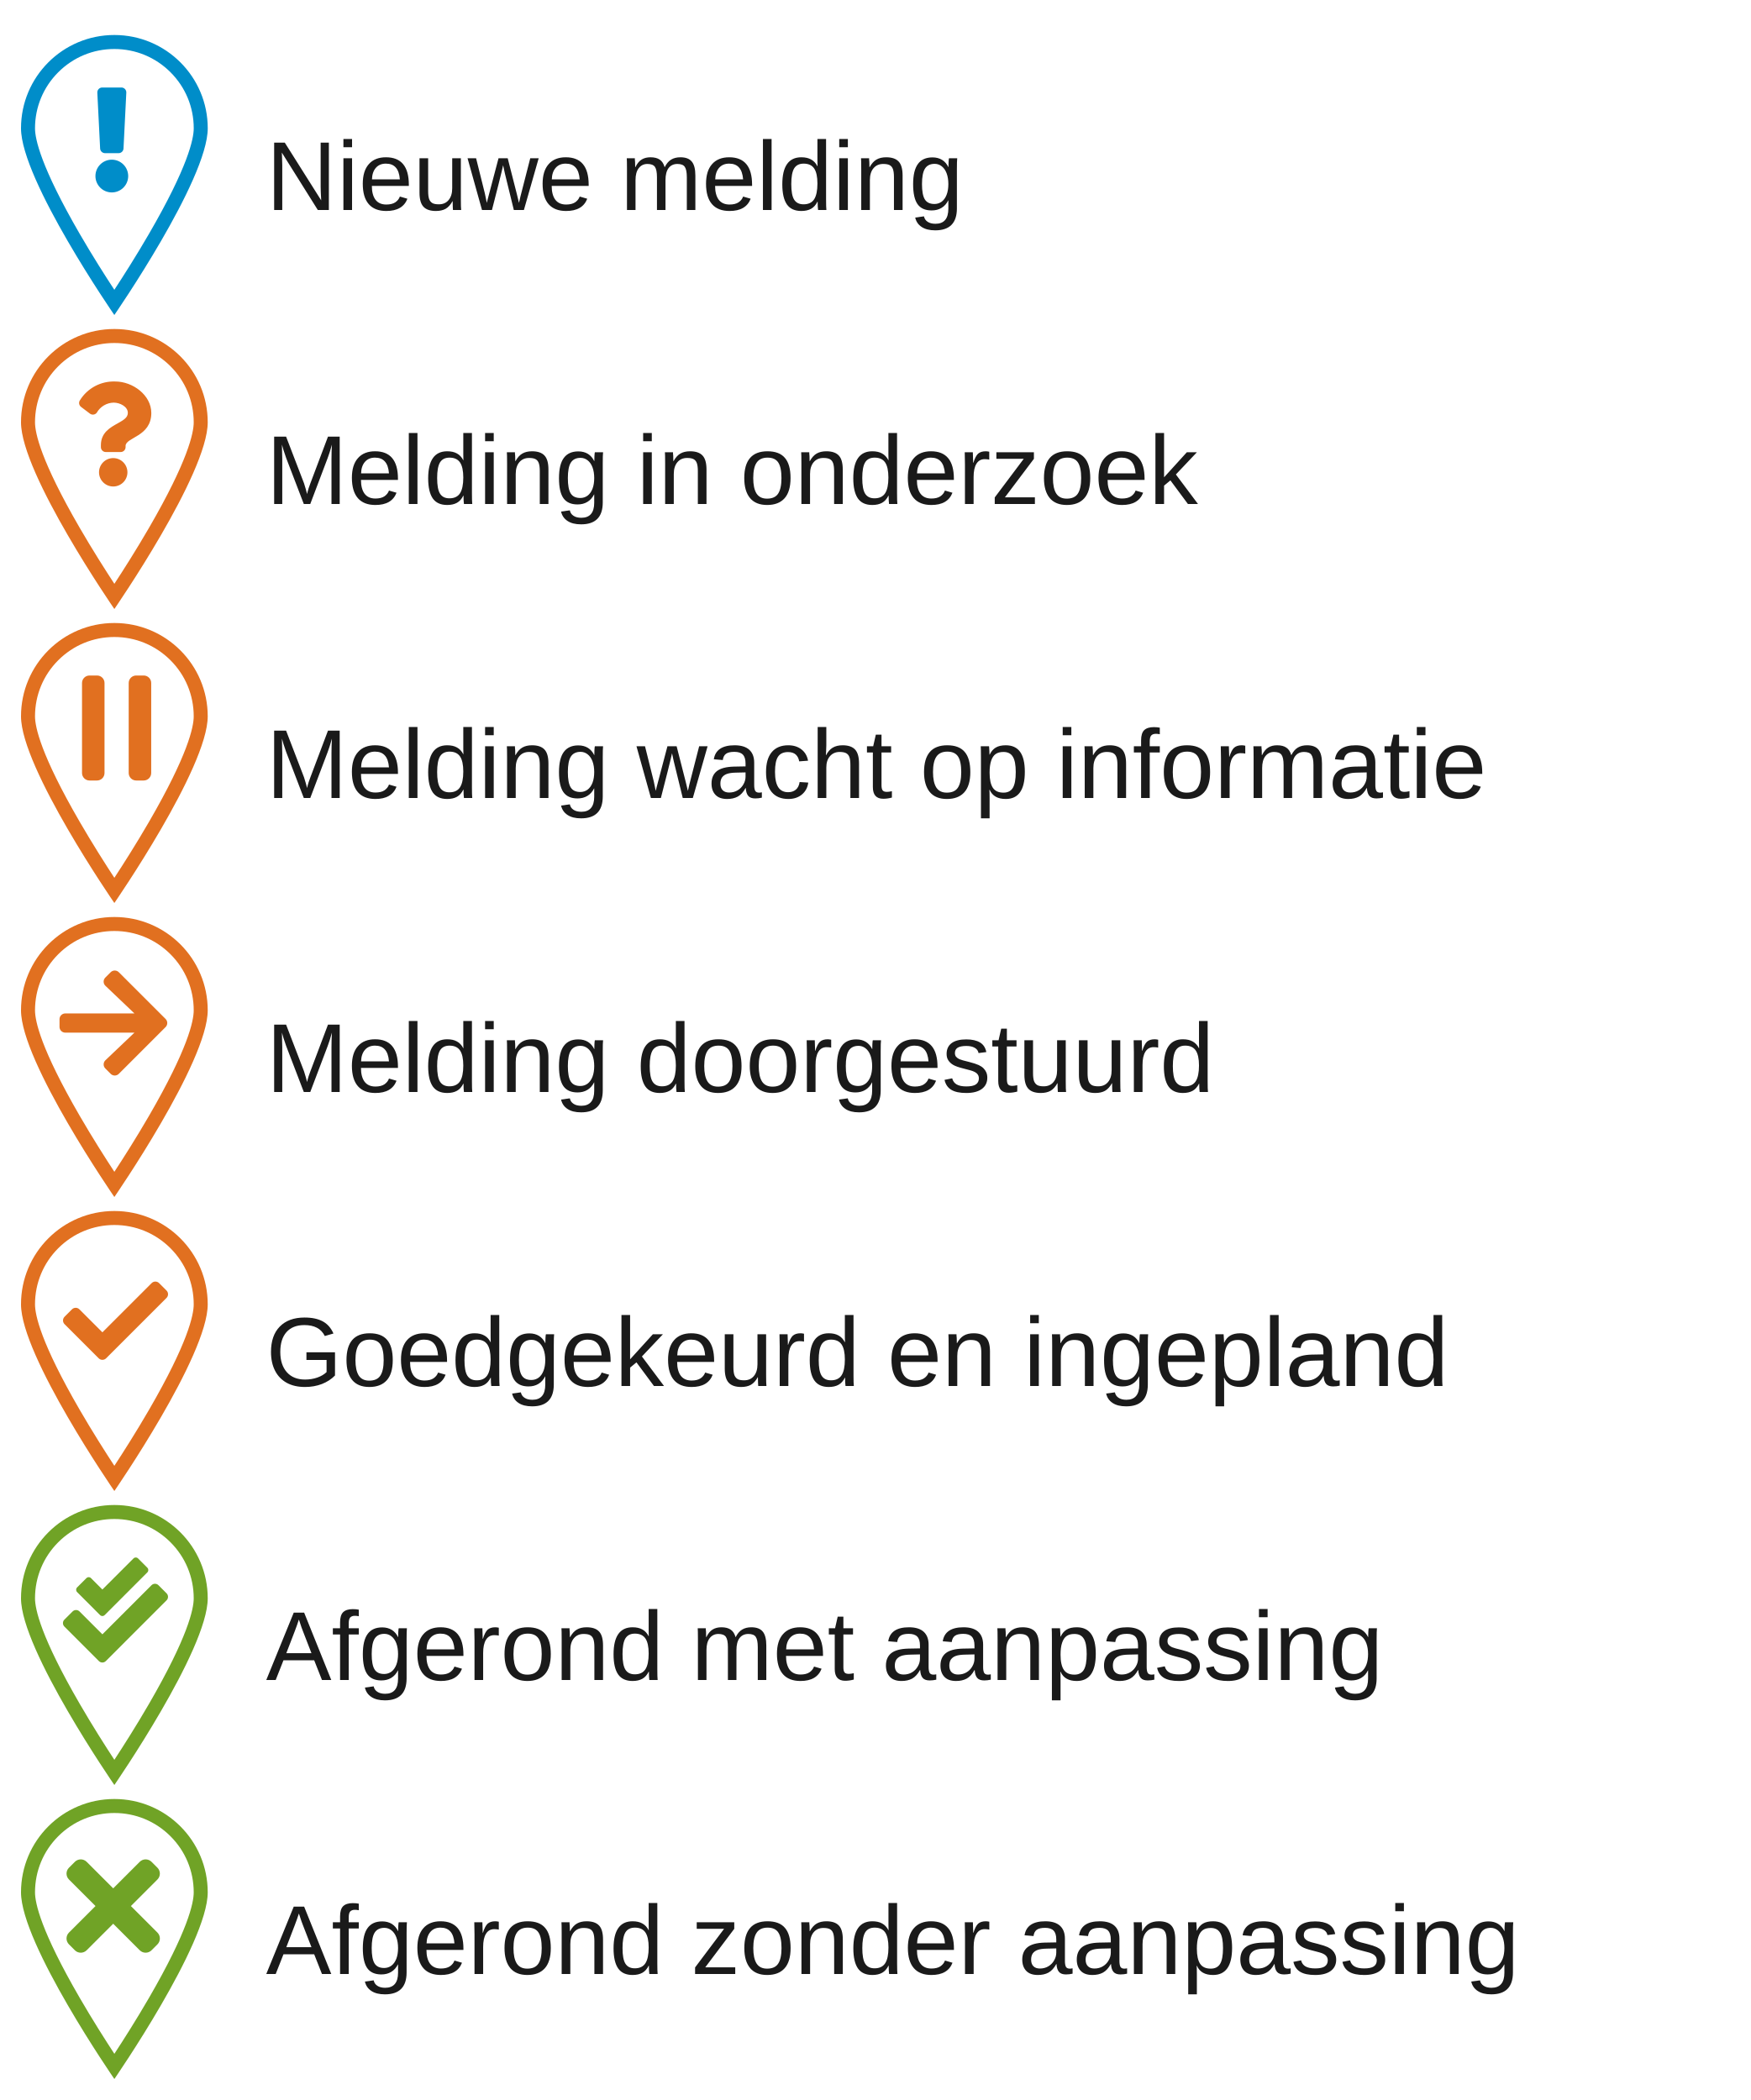
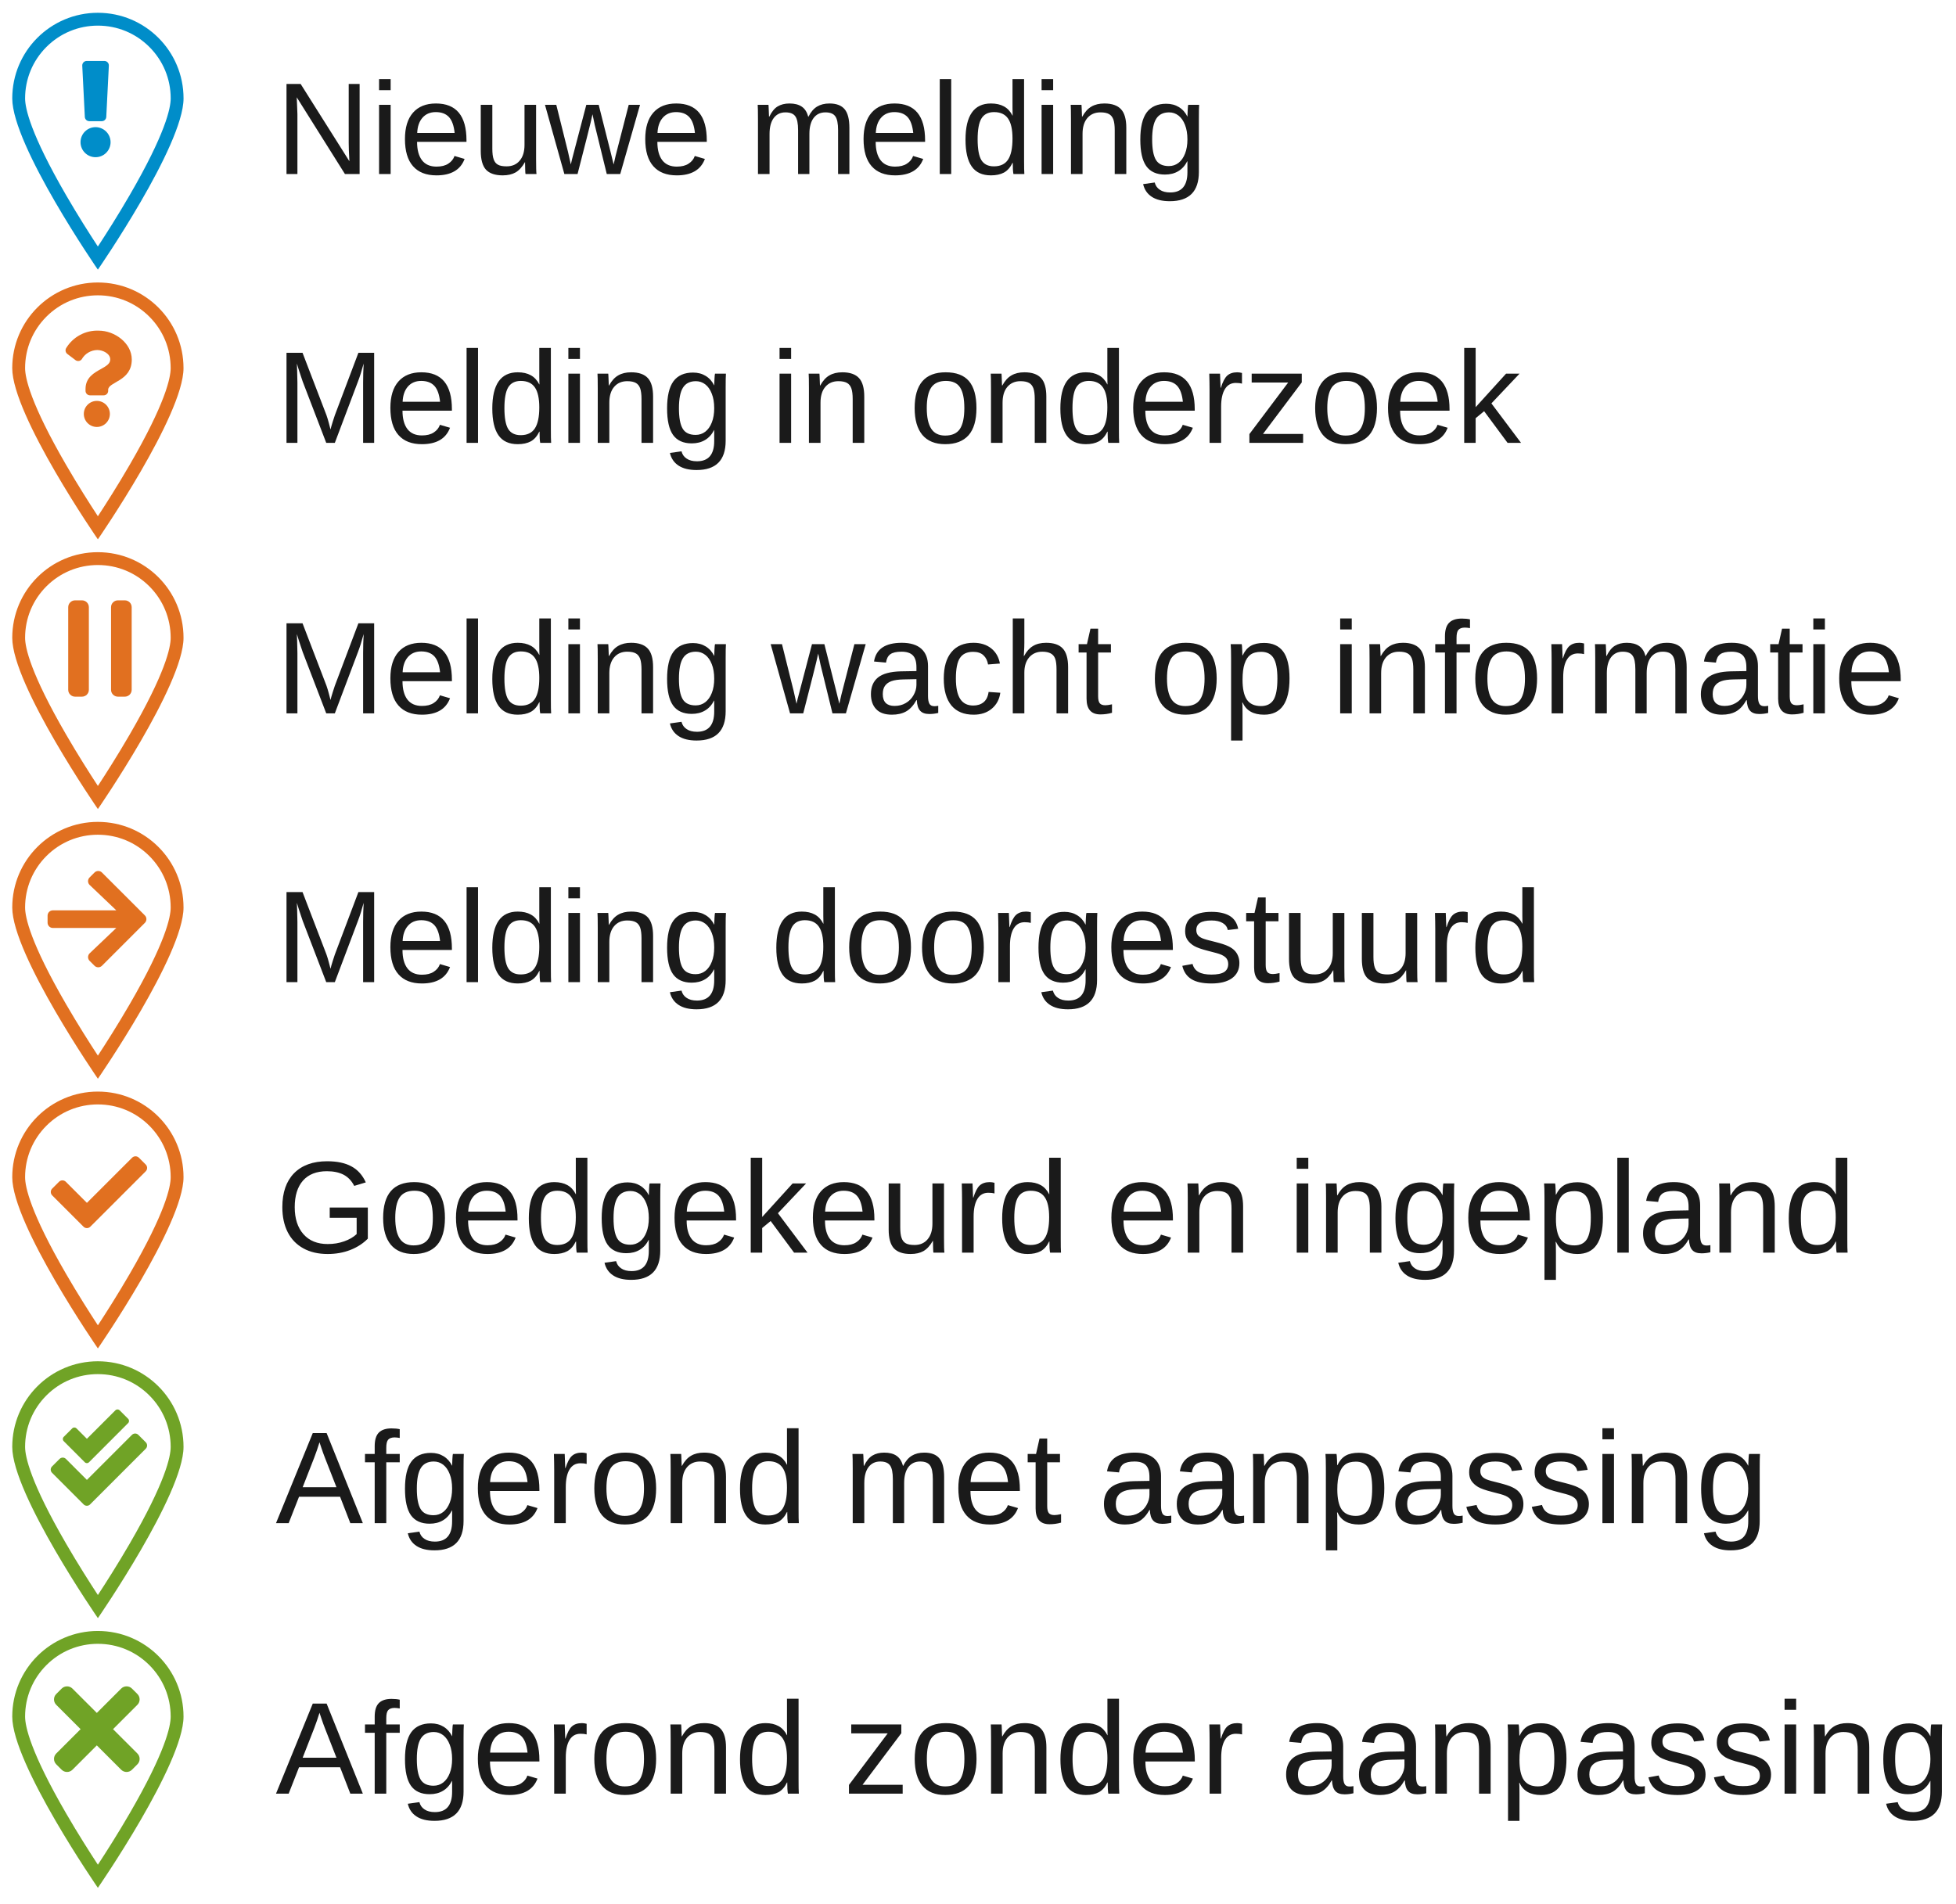
- <svg xmlns="http://www.w3.org/2000/svg" role="list" height="300" width="250" aria-label="Terugmeldingen BAG (type svg)">
-   <g id="legend-item-nieuw" role="listitem" transform="translate(3 5)">
-     <g role="img" aria-label="blauwe pin met een uitroepteken">
-       <path d="M13.33 2c-3.03 0-5.87 1.18-8.01 3.32C3.18 7.46 2 10.31 2 13.33c0 1.52 0.83 5.49 6.38 15.07 1.83 3.16 3.68 6.06 4.95 8 1.27-1.94 3.11-4.82 4.94-7.98 5.57-9.59 6.40-13.57 6.40-15.09 0-3.03-1.18-5.87-3.32-8.01C19.21 3.18 16.36 2 13.33 2zm0-2C20.70 0 26.67 5.97 26.67 13.33 26.67 20.70 13.33 40 13.33 40S0 20.70 0 13.33C0 5.97 5.97 0 13.33 0z" fill="#008dc9" />
-       <path d="M5.81 12.66A2.34 2.34 0 1 1 3.47 10.31 2.35 2.35 0 0 1 5.81 12.66zM1.4 0.74 1.8 8.71a.7.7 0 0 0 .7.67h1.94a.7.7 0 0 0 .7-.67l.4-7.97A.7.7 0 0 0 4.84 0H2.1a.7.7 0 0 0-.7.74z" fill="#008dc9" transform="translate(9.5 7.5)" />
+ <svg xmlns="http://www.w3.org/2000/svg" role="list" height="221" width="227">
+   <g id="legend-item-nieuw" role="listitem">
+     <g role="img" aria-label="blauwe pin met een uitroepteken" transform="matrix(0.74536,0,0,0.74536,1.422,1.484147)">
+       <path d="M 13.33,2 C 10.3,2 7.46,3.18 5.32,5.32 3.18,7.46 2,10.31 2,13.33 c 0,1.52 0.83,5.49 6.38,15.07 1.83,3.16 3.68,6.06 4.95,8 1.27,-1.94 3.11,-4.82 4.94,-7.98 5.57,-9.59 6.4,-13.57 6.4,-15.09 0,-3.03 -1.18,-5.87 -3.32,-8.01 C 19.21,3.18 16.36,2 13.33,2 Z m 0,-2 C 20.7,0 26.67,5.97 26.67,13.33 26.67,20.7 13.33,40 13.33,40 13.33,40 0,20.7 0,13.33 0,5.97 5.97,0 13.33,0 Z" fill="#008dc9" />
+       <path d="M 5.81,12.66 A 2.34,2.34 0 1 1 3.47,10.31 2.35,2.35 0 0 1 5.81,12.66 Z M 1.4,0.74 1.8,8.71 A 0.7,0.7 0 0 0 2.5,9.38 H 4.44 A 0.7,0.7 0 0 0 5.14,8.71 L 5.54,0.74 A 0.7,0.7 0 0 0 4.84,0 H 2.1 A 0.7,0.7 0 0 0 1.4,0.74 Z" fill="#008dc9" transform="translate(9.5,7.5)" />
    </g>
-     <text fill="#1a1a1a" font-family="arial" font-size="14" x="35" y="25">Nieuwe melding</text>
+     <text fill="#1a1a1a" font-family="arial" font-size="15.2px" x="32" y="20.2" style="stroke-width:0.95">
+       Nieuwe melding
+     </text>
  </g>
-   <g id="legend-item-onderzoek" role="listitem" transform="translate(3 47)">
-     <g role="img" aria-label="oranje pin met een vraagteken">
-       <path d="M 13.333 2 C 10.306 2 7.46 3.179 5.319 5.319 C 3.179 7.46 2 10.306 2 13.333 C 2 14.85 2.829 18.823 8.384 28.403 C 10.215 31.56 12.062 34.46 13.333 36.401 C 14.601 34.465 16.442 31.576 18.27 28.425 C 23.836 18.83 24.667 14.851 24.667 13.333 C 24.667 10.306 23.488 7.46 21.347 5.319 C 19.207 3.179 16.361 2 13.333 2 M 13.333 -3.814697265625e-06 C 20.697 -3.814697265625e-06 26.667 5.97 26.667 13.333 C 26.667 20.697 13.333 40 13.333 40 C 13.333 40 1.9073486328125e-06 20.697 1.9073486328125e-06 13.333 C 1.9073486328125e-06 5.97 5.97 -3.814697265625e-06 13.333 -3.814697265625e-06 Z" fill=" #e17020" />
-       <path d="M6.968,0A5.676,5.676,0,0,0,1.926,2.667a.7.7,0,0,0,.152.963l1.264.958a.7.7,0,0,0,.974-.122A2.842,2.842,0,0,1,6.741,3.018c.9,0,2.016.58,2.016,1.454,0,.661-.545,1-1.435,1.5C6.283,6.553,4.91,7.277,4.91,9.088v.287a.7.7,0,0,0,.7.7H7.736a.7.7,0,0,0,.7-.7V9.206C8.44,7.95,12.11,7.9,12.11,4.5,12.11,1.941,9.455,0,6.968,0ZM6.675,10.941A2.029,2.029,0,1,0,8.7,12.971,2.032,2.032,0,0,0,6.675,10.941Z" fill=" #e17020" transform="translate(6.5 7.5)" />
+   <g id="legend-item-onderzoek" role="listitem">
+     <g role="img" aria-label="oranje pin met uitroepteken" transform="matrix(0.9317,0,0,0.9317,-1.062844,13.40991)">
+       <path d="m 13.334,22.4 c -2.422,0 -4.699,0.943 -6.411,2.656 -1.712,1.712 -2.656,3.989 -2.656,6.411 0,1.213 0.664,4.392 5.107,12.056 1.465,2.526 2.942,4.845 3.959,6.398 1.014,-1.548 2.487,-3.86 3.949,-6.381 4.453,-7.675 5.117,-10.859 5.117,-12.073 0,-2.422 -0.943,-4.699 -2.656,-6.411 -1.712,-1.712 -3.989,-2.656 -6.411,-2.656 m 0,-1.6 c 5.891,0 10.667,4.776 10.667,10.667 0,5.891 -10.667,21.333 -10.667,21.333 0,0 -10.667,-15.442 -10.667,-21.333 0,-5.891 4.776,-10.667 10.667,-10.667 z" fill="#e17020" style="stroke-width:0.8" />
+       <path d="m 13.441,26.8 a 4.541,4.541 0 0 0 -4.034,2.134 0.56,0.56 0 0 0 0.122,0.77 l 1.011,0.766 a 0.56,0.56 0 0 0 0.779,-0.098 2.274,2.274 0 0 1 1.94,-1.158 c 0.72,0 1.613,0.464 1.613,1.163 0,0.529 -0.436,0.8 -1.148,1.2 -0.831,0.465 -1.93,1.044 -1.93,2.493 V 34.3 a 0.56,0.56 0 0 0 0.56,0.56 h 1.701 a 0.56,0.56 0 0 0 0.56,-0.56 V 34.165 C 14.619,33.16 17.555,33.12 17.555,30.4 c 0,-2.047 -2.124,-3.6 -4.114,-3.6 z m -0.234,8.753 a 1.623,1.623 0 1 0 1.62,1.624 1.626,1.626 0 0 0 -1.62,-1.624 z" fill="#e17020" style="stroke-width:0.8" />
    </g>
-     <text fill="#1a1a1a" font-family="arial,sans-serif" font-size="14" x="35" y="25">Melding in onderzoek</text>
+     <text fill="#1a1a1a" font-family="arial, sans-serif" font-size="15.2px" x="32" y="51.4" style="stroke-width:0.95">
+       Melding in onderzoek
+     </text>
  </g>
-   <g id="legend-item-geparkeerd" role="listitem" transform="translate(3 89)">
-     <g role="img" aria-label="oranje pin met een pauzeteken">
-       <path d="M 13.333 2 C 10.306 2 7.46 3.179 5.319 5.319 C 3.179 7.46 2 10.306 2 13.333 C 2 14.85 2.829 18.823 8.384 28.403 C 10.215 31.56 12.062 34.46 13.333 36.401 C 14.601 34.465 16.442 31.576 18.27 28.425 C 23.836 18.83 24.667 14.851 24.667 13.333 C 24.667 10.306 23.488 7.46 21.347 5.319 C 19.207 3.179 16.361 2 13.333 2 M 13.333 -3.814697265625e-06 C 20.697 -3.814697265625e-06 26.667 5.97 26.667 13.333 C 26.667 20.697 13.333 40 13.333 40 C 13.333 40 1.9073486328125e-06 20.697 1.9073486328125e-06 13.333 C 1.9073486328125e-06 5.97 5.97 -3.814697265625e-06 13.333 -3.814697265625e-06 Z" fill="#e17020" />
-       <g fill="#e17020" transform="translate(5.5 7.5)">
+   <g id="legend-item-wacht-op-informatie" role="listitem">
+     <g role="img" aria-label="oranje pin met uitroepteken" transform="matrix(0.74536,0,0,0.74536,1.422,64.09439)">
+       <path d="m 13.333,2 c -3.027,0 -5.873,1.179 -8.014,3.319 -2.141,2.141 -3.319,4.987 -3.319,8.014 0,1.516 0.829,5.49 6.384,15.07 1.831,3.158 3.678,6.057 4.949,7.998 1.268,-1.936 3.108,-4.824 4.937,-7.976 5.566,-9.594 6.397,-13.573 6.397,-15.091 0,-3.027 -1.179,-5.873 -3.319,-8.014 -2.141,-2.141 -4.987,-3.319 -8.014,-3.319 m 0,-2 c 7.364,0 13.333,5.97 13.333,13.333 C 26.667,20.697 13.333,40 13.333,40 13.333,40 1.9073486e-6,20.697 1.9073486e-6,13.333 1.9073486e-6,5.97 5.97,-3.8146973e-6 13.333,-3.8146973e-6 Z" fill="#e17020" />
+       <g fill="#e17020" transform="translate(5.5,7.5)">
        <rect height="15" rx="1.071" width="3.214" x="3.214" y="0" />
        <rect height="15" rx="1.071" width="3.214" x="9.881" y="0" />
      </g>
    </g>
-     <text fill="#1a1a1a" font-family="arial,sans-serif" font-size="14" x="35" y="25" style="inline-size: 60px">Melding wacht op informatie</text>
+     <text fill="#1a1a1a" font-family="arial, sans-serif" font-size="15.2px" x="32" y="82.8" style="stroke-width:0.95">
+       Melding wacht op informatie
+     </text>
  </g>
-   <g id="legend-item-doorgestuurd" role="listitem" transform="translate(3 131)">
-     <g role="img" aria-label="oranje pin met een pijl naar rechts">
-       <path d="M 13.333 2 C 10.306 2 7.46 3.179 5.319 5.319 C 3.179 7.46 2 10.306 2 13.333 C 2 14.85 2.829 18.823 8.384 28.403 C 10.215 31.56 12.062 34.46 13.333 36.401 C 14.601 34.465 16.442 31.576 18.27 28.425 C 23.836 18.83 24.667 14.851 24.667 13.333 C 24.667 10.306 23.488 7.46 21.347 5.319 C 19.207 3.179 16.361 2 13.333 2 M 13.333 -3.814697265625e-06 C 20.697 -3.814697265625e-06 26.667 5.97 26.667 13.333 C 26.667 20.697 13.333 40 13.333 40 C 13.333 40 1.9073486328125e-06 20.697 1.9073486328125e-06 13.333 C 1.9073486328125e-06 5.97 5.97 -3.814697265625e-06 13.333 -3.814697265625e-06 Z" fill="#e17020" />
-       <path d="M6.543,3.652l.763-.763a.821.821,0,0,1,1.164,0l6.677,6.674a.821.821,0,0,1,0,1.164L8.47,17.405a.821.821,0,0,1-1.164,0l-.763-.763a.825.825,0,0,1,.014-1.178L10.7,11.521H.824A.822.822,0,0,1,0,10.7V9.6a.822.822,0,0,1,.824-.824H10.7L6.557,4.83A.819.819,0,0,1,6.543,3.652Z" fill="#e17020" transform="translate(5.5 5)" />
+   <g id="legend-item-doorgestuurd" role="listitem">
+     <g role="img" aria-label="oranje pin met pijl" transform="matrix(0.74536,0,0,0.74536,1.422,95.39951)">
+       <path d="m 13.333,2 c -3.027,0 -5.873,1.179 -8.014,3.319 -2.141,2.141 -3.319,4.987 -3.319,8.014 0,1.516 0.829,5.49 6.384,15.07 1.831,3.158 3.678,6.057 4.949,7.998 1.268,-1.936 3.108,-4.824 4.937,-7.976 5.566,-9.594 6.397,-13.573 6.397,-15.091 0,-3.027 -1.179,-5.873 -3.319,-8.014 -2.141,-2.141 -4.987,-3.319 -8.014,-3.319 m 0,-2 c 7.364,0 13.333,5.97 13.333,13.333 C 26.667,20.697 13.333,40 13.333,40 13.333,40 1.9073486e-6,20.697 1.9073486e-6,13.333 1.9073486e-6,5.97 5.97,-3.8146973e-6 13.333,-3.8146973e-6 Z" fill="#e17020" />
+       <path d="M 6.543,3.652 7.306,2.889 a 0.821,0.821 0 0 1 1.164,0 l 6.677,6.674 a 0.821,0.821 0 0 1 0,1.164 L 8.47,17.405 a 0.821,0.821 0 0 1 -1.164,0 L 6.543,16.642 A 0.825,0.825 0 0 1 6.557,15.464 L 10.7,11.521 H 0.824 A 0.822,0.822 0 0 1 0,10.7 V 9.6 A 0.822,0.822 0 0 1 0.824,8.776 H 10.7 L 6.557,4.83 A 0.819,0.819 0 0 1 6.543,3.652 Z" fill="#e17020" transform="translate(5.5,5)" />
    </g>
-     <text fill="#1a1a1a" font-family="arial,sans-serif" font-size="14" x="35" y="25">Melding doorgestuurd</text>
+     <text fill="#1a1a1a" font-family="arial, sans-serif" font-size="15.2px" x="32" y="114" style="stroke-width:0.95">
+       Melding doorgestuurd
+     </text>
  </g>
-   <g id="legend-item-ingepland" role="listitem" transform="translate(3 173)">
-     <g role="img" aria-label="oranje pin met een vinkje">
-       <path d="M 13.333 2 C 10.306 2 7.46 3.179 5.319 5.319 C 3.179 7.46 2 10.306 2 13.333 C 2 14.85 2.829 18.823 8.384 28.403 C 10.215 31.56 12.062 34.46 13.333 36.401 C 14.601 34.465 16.442 31.576 18.27 28.425 C 23.836 18.83 24.667 14.851 24.667 13.333 C 24.667 10.306 23.488 7.46 21.347 5.319 C 19.207 3.179 16.361 2 13.333 2 M 13.333 -3.814697265625e-06 C 20.697 -3.814697265625e-06 26.667 5.97 26.667 13.333 C 26.667 20.697 13.333 40 13.333 40 C 13.333 40 1.9073486328125e-06 20.697 1.9073486328125e-06 13.333 C 1.9073486328125e-06 5.97 5.97 -3.814697265625e-06 13.333 -3.814697265625e-06 Z" fill="#e17020" />
-       <path d="M5.095,15.543.22,10.668a.75.75,0,0,1,0-1.061L1.28,8.547a.75.75,0,0,1,1.061,0l3.284,3.284L12.659,4.8a.75.75,0,0,1,1.061,0L14.78,5.858a.75.75,0,0,1,0,1.061L6.155,15.543A.75.75,0,0,1,5.095,15.543Z" fill="#e17020" transform="translate(6 5.5)" />
+   <g id="legend-item-goedgekeurd" role="listitem">
+     <g role="img" aria-label="oranje pin met vinkje" transform="matrix(0.74536,0,0,0.74536,1.422,126.7046)">
+       <path d="m 13.333,2 c -3.027,0 -5.873,1.179 -8.014,3.319 -2.141,2.141 -3.319,4.987 -3.319,8.014 0,1.516 0.829,5.49 6.384,15.07 1.831,3.158 3.678,6.057 4.949,7.998 1.268,-1.936 3.108,-4.824 4.937,-7.976 5.566,-9.594 6.397,-13.573 6.397,-15.091 0,-3.027 -1.179,-5.873 -3.319,-8.014 -2.141,-2.141 -4.987,-3.319 -8.014,-3.319 m 0,-2 c 7.364,0 13.333,5.97 13.333,13.333 C 26.667,20.697 13.333,40 13.333,40 13.333,40 1.9073486e-6,20.697 1.9073486e-6,13.333 1.9073486e-6,5.97 5.97,-3.8146973e-6 13.333,-3.8146973e-6 Z" fill="#e17020" />
+       <path d="M 5.095,15.543 0.22,10.668 a 0.75,0.75 0 0 1 0,-1.061 l 1.06,-1.06 a 0.75,0.75 0 0 1 1.061,0 L 5.625,11.831 12.659,4.8 a 0.75,0.75 0 0 1 1.061,0 l 1.06,1.058 a 0.75,0.75 0 0 1 0,1.061 l -8.625,8.624 a 0.75,0.75 0 0 1 -1.06,0 z" fill="#e17020" transform="translate(6,5.5)" />
    </g>
-     <text fill="#1a1a1a" font-family="arial,sans-serif" font-size="14" x="35" y="25">Goedgekeurd en ingepland</text>
+     <text fill="#1a1a1a" font-family="arial, sans-serif" font-size="15.2px" x="32" y="145.4" style="stroke-width:0.95">
+       Goedgekeurd en ingepland
+     </text>
  </g>
-   <g id="legend-item-afgerond" role="listitem" transform="translate(3 215)">
-     <g role="img" aria-label="groene pin met 2 vinkjes">
-       <path d="M 13.333 2 C 10.306 2 7.46 3.179 5.319 5.319 C 3.179 7.46 2 10.306 2 13.333 C 2 14.85 2.829 18.823 8.384 28.403 C 10.215 31.56 12.062 34.46 13.333 36.401 C 14.601 34.465 16.442 31.576 18.27 28.425 C 23.836 18.83 24.667 14.851 24.667 13.333 C 24.667 10.306 23.488 7.46 21.347 5.319 C 19.207 3.179 16.361 2 13.333 2 M 13.333 -3.814697265625e-06 C 20.697 -3.814697265625e-06 26.667 5.97 26.667 13.333 C 26.667 20.697 13.333 40 13.333 40 C 13.333 40 1.9073486328125e-06 20.697 1.9073486328125e-06 13.333 C 1.9073486328125e-06 5.97 5.97 -3.814697265625e-06 13.333 -3.814697265625e-06 Z" fill="#70a326" />
-       <path d="M14.791,5.119l-1.16-1.16a.7.7,0,0,0-.993,0L5.622,10.975,2.359,7.709a.7.7,0,0,0-.993,0L.2,8.872a.7.7,0,0,0,0,1l4.921,4.924a.7.7,0,0,0,.993,0l8.671-8.676A.706.706,0,0,0,14.791,5.119Zm-9.5,3.105a.465.465,0,0,0,.662,0l6.093-6.1a.47.47,0,0,0,0-.662L10.722.137a.465.465,0,0,0-.662,0L5.622,4.574,4,2.949a.465.465,0,0,0-.662,0L2.01,4.276a.47.47,0,0,0,0,.662Z" fill="#70a326" transform="translate(6 7.5)" />
+   <g id="legend-item-afgerond-met-aanpassing" role="listitem">
+     <g role="img" aria-label="groene pin met vinkje" transform="matrix(0.74536,0,0,0.74536,1.422,158.0097)">
+       <path d="m 13.333,2 c -3.027,0 -5.873,1.179 -8.014,3.319 -2.141,2.141 -3.319,4.987 -3.319,8.014 0,1.516 0.829,5.49 6.384,15.07 1.831,3.158 3.678,6.057 4.949,7.998 1.268,-1.936 3.108,-4.824 4.937,-7.976 5.566,-9.594 6.397,-13.573 6.397,-15.091 0,-3.027 -1.179,-5.873 -3.319,-8.014 -2.141,-2.141 -4.987,-3.319 -8.014,-3.319 m 0,-2 c 7.364,0 13.333,5.97 13.333,13.333 C 26.667,20.697 13.333,40 13.333,40 13.333,40 1.9073486e-6,20.697 1.9073486e-6,13.333 1.9073486e-6,5.97 5.97,-3.8146973e-6 13.333,-3.8146973e-6 Z" fill="#70a326" />
+       <path d="m 14.791,5.119 -1.16,-1.16 a 0.7,0.7 0 0 0 -0.993,0 L 5.622,10.975 2.359,7.709 a 0.7,0.7 0 0 0 -0.993,0 L 0.2,8.872 a 0.7,0.7 0 0 0 0,1 l 4.921,4.924 a 0.7,0.7 0 0 0 0.993,0 L 14.785,6.12 a 0.706,0.706 0 0 0 0.006,-1.001 z m -9.5,3.105 a 0.465,0.465 0 0 0 0.662,0 l 6.093,-6.1 a 0.47,0.47 0 0 0 0,-0.662 L 10.722,0.137 a 0.465,0.465 0 0 0 -0.662,0 L 5.622,4.574 4,2.949 a 0.465,0.465 0 0 0 -0.662,0 L 2.01,4.276 a 0.47,0.47 0 0 0 0,0.662 z" fill="#70a326" transform="translate(6,7.5)" />
    </g>
-     <text fill="#1a1a1a" font-family="arial,sans-serif" font-size="14" x="35" y="25">Afgerond met aanpassing</text>
+     <text fill="#1a1a1a" font-family="arial, sans-serif" font-size="15.2px" x="32" y="176.8" style="stroke-width:0.95">
+       Afgerond met aanpassing
+     </text>
  </g>
-   <g id="legend-item-afgewezen" role="listitem" transform="translate(3 257)">
-     <g role="img" aria-label="groene pin met een kruis">
-       <path d="M 13.333 2 C 10.306 2 7.46 3.179 5.319 5.319 C 3.179 7.46 2 10.306 2 13.333 C 2 14.85 2.829 18.823 8.384 28.403 C 10.215 31.56 12.062 34.46 13.333 36.401 C 14.601 34.465 16.442 31.576 18.27 28.425 C 23.836 18.83 24.667 14.851 24.667 13.333 C 24.667 10.306 23.488 7.46 21.347 5.319 C 19.207 3.179 16.361 2 13.333 2 M 13.333 -3.814697265625e-06 C 20.697 -3.814697265625e-06 26.667 5.97 26.667 13.333 C 26.667 20.697 13.333 40 13.333 40 C 13.333 40 1.9073486328125e-06 20.697 1.9073486328125e-06 13.333 C 1.9073486328125e-06 5.97 5.97 -3.814697265625e-06 13.333 -3.814697265625e-06 Z" fill="#70a326" />
-       <path d="M9.194,12.292,12.984,8.5a1.192,1.192,0,0,0,0-1.685l-.842-.842a1.192,1.192,0,0,0-1.685,0L6.667,9.764,2.876,5.974a1.192,1.192,0,0,0-1.685,0l-.842.842a1.192,1.192,0,0,0,0,1.685l3.791,3.791L.349,16.082a1.192,1.192,0,0,0,0,1.685l.842.842a1.192,1.192,0,0,0,1.685,0l3.791-3.791,3.791,3.791a1.192,1.192,0,0,0,1.685,0l.842-.842a1.192,1.192,0,0,0,0-1.685Z" fill="#70a326" transform="translate(6.5 3)" />
+   <g id="legend-item-afgerond-zonder-aanpassing" role="listitem">
+     <g role="img" aria-label="groene pin met kruis" transform="matrix(0.74536,0,0,0.74536,1.422,189.3149)">
+       <path d="m 13.333,2 c -3.027,0 -5.873,1.179 -8.014,3.319 -2.141,2.141 -3.319,4.987 -3.319,8.014 0,1.516 0.829,5.49 6.384,15.07 1.831,3.158 3.678,6.057 4.949,7.998 1.268,-1.936 3.108,-4.824 4.937,-7.976 5.566,-9.594 6.397,-13.573 6.397,-15.091 0,-3.027 -1.179,-5.873 -3.319,-8.014 -2.141,-2.141 -4.987,-3.319 -8.014,-3.319 m 0,-2 c 7.364,0 13.333,5.97 13.333,13.333 C 26.667,20.697 13.333,40 13.333,40 13.333,40 1.9073486e-6,20.697 1.9073486e-6,13.333 1.9073486e-6,5.97 5.97,-3.8146973e-6 13.333,-3.8146973e-6 Z" fill="#70a326" />
+       <path d="M 9.194,12.292 12.984,8.5 a 1.192,1.192 0 0 0 0,-1.685 L 12.142,5.973 a 1.192,1.192 0 0 0 -1.685,0 L 6.667,9.764 2.876,5.974 a 1.192,1.192 0 0 0 -1.685,0 L 0.349,6.816 a 1.192,1.192 0 0 0 0,1.685 l 3.791,3.791 -3.791,3.79 a 1.192,1.192 0 0 0 0,1.685 l 0.842,0.842 a 1.192,1.192 0 0 0 1.685,0 l 3.791,-3.791 3.791,3.791 a 1.192,1.192 0 0 0 1.685,0 l 0.842,-0.842 a 1.192,1.192 0 0 0 0,-1.685 z" fill="#70a326" transform="translate(6.5,3)" />
    </g>
-     <text fill="#1a1a1a" font-family="arial,sans-serif" font-size="14" x="35" y="25">Afgerond zonder aanpassing</text>
+     <text fill="#1a1a1a" font-family="arial, sans-serif" font-size="15.2px" x="32" y="208.2" style="stroke-width:0.95">
+       Afgerond zonder aanpassing
+     </text>
  </g>
</svg>
